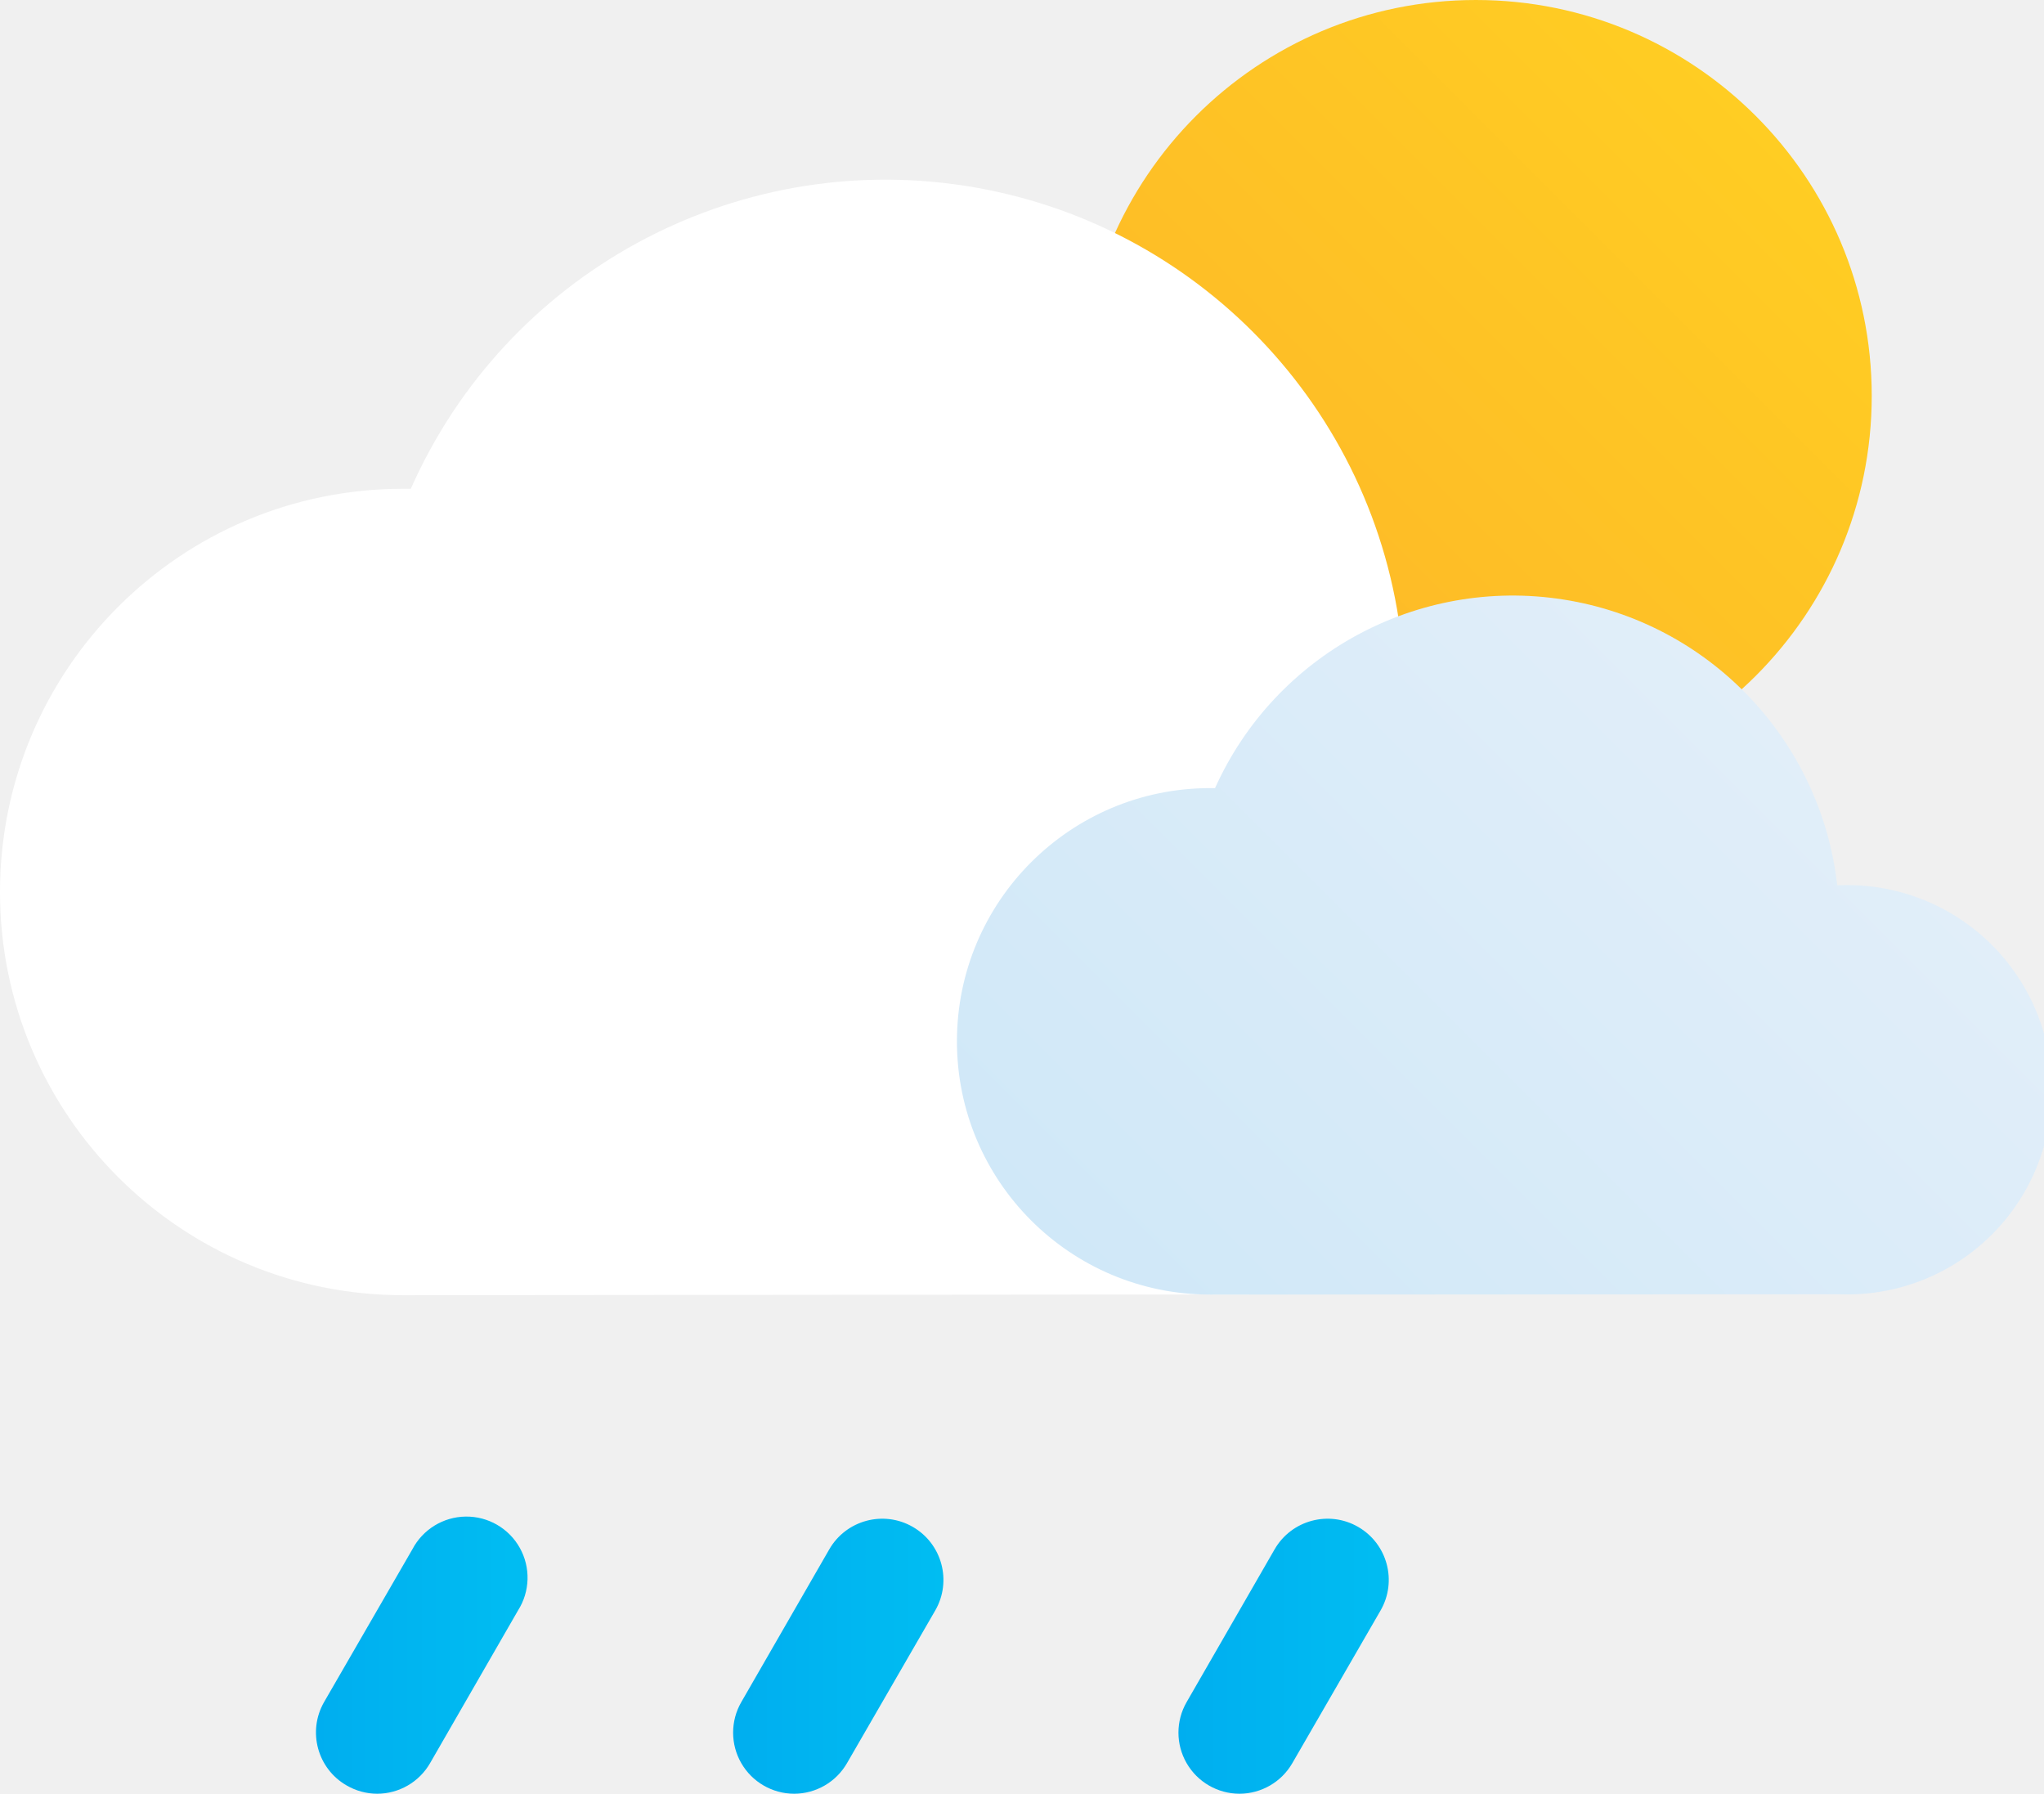
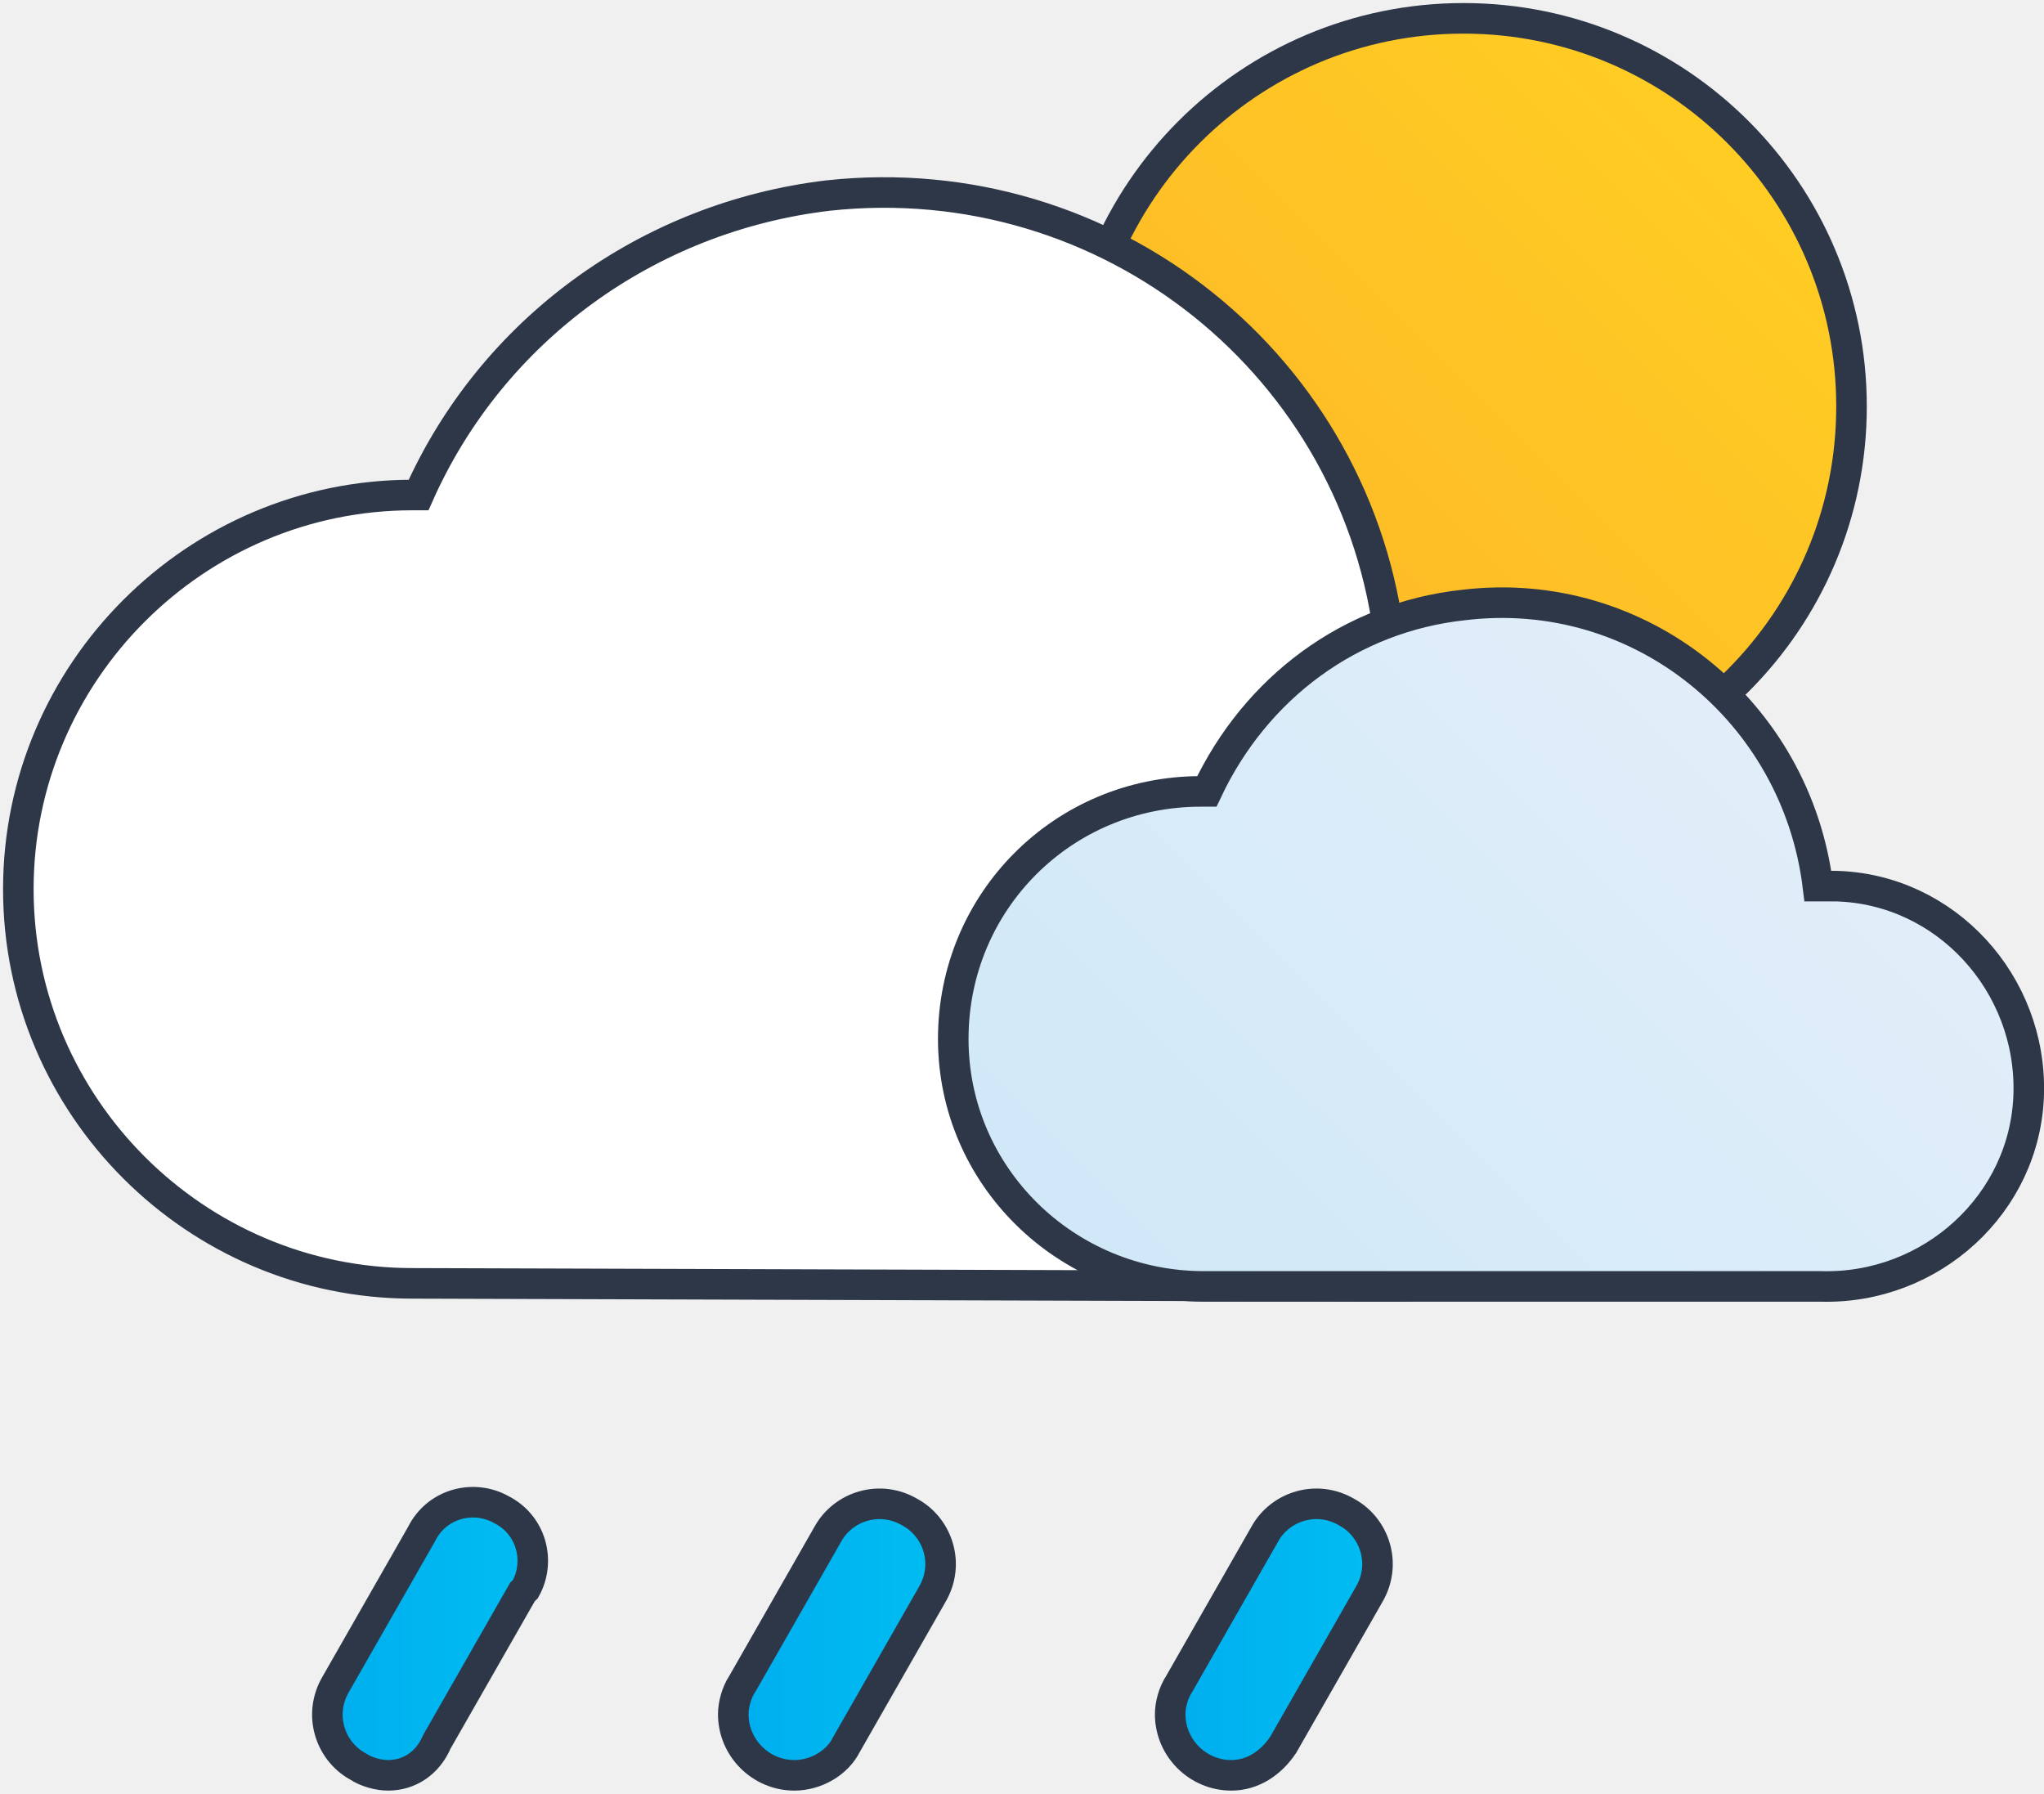
- <svg xmlns="http://www.w3.org/2000/svg" xmlns:xlink="http://www.w3.org/1999/xlink" viewBox="0 0 66.92 58.72">
-   <defs>
-     <style>.cls-1{fill:url(#New_Gradient_Swatch_1);}.cls-2{fill:#fff;}.cls-3{fill:url(#New_Gradient_Swatch_copy_2);}.cls-4{fill:url(#New_Gradient_Swatch_copy);}.cls-5{fill:url(#New_Gradient_Swatch_copy-2);}.cls-6{fill:url(#New_Gradient_Swatch_copy-3);}</style>
-     <linearGradient id="New_Gradient_Swatch_1" x1="39.16" y1="22.13" x2="57.49" y2="3.8" gradientUnits="userSpaceOnUse">
-       <stop offset="0" stop-color="#fdb728" />
-       <stop offset="1" stop-color="#ffcd23" />
-     </linearGradient>
-     <linearGradient id="New_Gradient_Swatch_copy_2" x1="38.75" y1="44.93" x2="59.07" y2="24.6" gradientUnits="userSpaceOnUse">
-       <stop offset="0" stop-color="#d0e8f8" />
-       <stop offset="1" stop-color="#e1eef9" />
-     </linearGradient>
-     <linearGradient id="New_Gradient_Swatch_copy" x1="10.36" y1="54.22" x2="17.24" y2="54.22" gradientUnits="userSpaceOnUse">
-       <stop offset="0" stop-color="#00aeef" />
-       <stop offset="1" stop-color="#00bdf2" />
-     </linearGradient>
-     <linearGradient id="New_Gradient_Swatch_copy-2" x1="23.97" y1="54.22" x2="30.86" y2="54.22" xlink:href="#New_Gradient_Swatch_copy" />
-     <linearGradient id="New_Gradient_Swatch_copy-3" x1="38.58" y1="54.22" x2="45.47" y2="54.22" xlink:href="#New_Gradient_Swatch_copy" />
-   </defs>
-   <g id="Lager_2" data-name="Lager 2">
+ <svg xmlns="http://www.w3.org/2000/svg" version="1.1" id="Lager_1" x="0px" y="0px" viewBox="0 0 66.9 58.7" style="enable-background:new 0 0 66.9 58.7;" xml:space="preserve">
+   <style type="text/css">
+ 	.st0{fill:url(#SVGID_1_);stroke:#2D3748;stroke-miterlimit:10;}
+ 	.st1{fill:#FFFFFF;stroke:#2D3748;stroke-miterlimit:10;}
+ 	.st2{fill:url(#SVGID_2_);stroke:#2D3748;stroke-miterlimit:10;}
+ 	.st3{fill:url(#SVGID_3_);stroke:#2D3748;stroke-miterlimit:10;}
+ 	.st4{fill:url(#SVGID_4_);stroke:#2D3748;stroke-miterlimit:10;}
+ 	.st5{fill:url(#SVGID_5_);stroke:#2D3748;stroke-miterlimit:10;}
+ </style>
+   <g id="Lager_2_1_">
    <g id="Icons">
-       <g id="Scattered_Showers" data-name="Scattered Showers">
-         <circle class="cls-1" cx="48.32" cy="12.96" r="12.96" />
-         <path class="cls-2" d="M46,42.37A10.67,10.67,0,1,0,46,21h-.11A17,17,0,0,0,13.45,16H13.2a13.2,13.2,0,0,0,0,26.4" />
-         <path class="cls-3" d="M60.22,42.37a6.7,6.7,0,1,0,0-13.39h-.07A10.69,10.69,0,0,0,39.78,25.8h-.16a8.29,8.29,0,1,0,0,16.58" />
-         <path class="cls-4" d="M12.35,58.72a2,2,0,0,1-1-.27,2,2,0,0,1-.74-2.73l2.89-5a2,2,0,1,1,3.46,2l-2.88,5A2,2,0,0,1,12.35,58.72Z" />
-         <path class="cls-5" d="M26,58.72a2,2,0,0,1-1.73-3l2.88-5a2,2,0,1,1,3.47,2l-2.89,5A2,2,0,0,1,26,58.72Z" />
-         <path class="cls-6" d="M40.58,58.72a2,2,0,0,1-1.73-3l2.88-5a2,2,0,1,1,3.47,2l-2.89,5A2,2,0,0,1,40.58,58.72Z" />
+       <g id="Scattered_Showers">
+         <linearGradient id="SVGID_1_" gradientUnits="userSpaceOnUse" x1="38.905" y1="37.719" x2="56.835" y2="55.648" gradientTransform="matrix(1 0 0 -1 0 60)">
+           <stop offset="0" style="stop-color:#FDB728" />
+           <stop offset="1" style="stop-color:#FFCD23" />
+         </linearGradient>
+         <circle class="st0" cx="47.9" cy="13.3" r="12.7" />
+         <path class="st1" d="M45.6,42.1c5.8,0,10.5-4.7,10.5-10.5s-4.7-10.5-10.5-10.5h-0.1c-1-9.1-9.2-15.7-18.4-14.7     c-5.9,0.7-11,4.4-13.4,9.8h-0.2c-7.1,0-12.9,5.8-12.9,12.9s5.8,12.9,12.9,12.9L45.6,42.1z" />
+         <linearGradient id="SVGID_2_" gradientUnits="userSpaceOnUse" x1="38.565" y1="15.337" x2="58.446" y2="35.228" gradientTransform="matrix(1 0 0 -1 0 60)">
+           <stop offset="0" style="stop-color:#D0E8F8" />
+           <stop offset="1" style="stop-color:#E1EEF9" />
+         </linearGradient>
+         <path class="st2" d="M39.4,42.1l20.2,0c3.6,0.1,6.7-2.7,6.8-6.3c0.1-3.6-2.7-6.7-6.3-6.8c-0.2,0-0.3,0-0.5,0h-0.1     c-0.7-5.7-5.8-9.9-11.6-9.2c-3.7,0.4-6.8,2.7-8.4,6.1h-0.2c-4.5,0-8.1,3.6-8.1,8.1C31.2,38.5,34.9,42.1,39.4,42.1     C39.4,42.1,39.4,42.1,39.4,42.1" />
+         <linearGradient id="SVGID_3_" gradientUnits="userSpaceOnUse" x1="10.736" y1="6.356" x2="17.466" y2="6.356" gradientTransform="matrix(1 0 0 -1 0 60)">
+           <stop offset="0" style="stop-color:#00AEEF" />
+           <stop offset="1" style="stop-color:#00BDF2" />
+         </linearGradient>
+         <path class="st3" d="M12.7,58.1c-0.3,0-0.7-0.1-1-0.3c-0.9-0.5-1.3-1.7-0.7-2.7c0,0,0,0,0,0l2.8-4.9c0.5-1,1.7-1.3,2.6-0.8     c1,0.5,1.3,1.7,0.8,2.6c0,0-0.1,0.1-0.1,0.1l-2.8,4.9C14,57.7,13.4,58.1,12.7,58.1z" />
+         <linearGradient id="SVGID_4_" gradientUnits="userSpaceOnUse" x1="24.05" y1="6.322" x2="30.786" y2="6.322" gradientTransform="matrix(1 0 0 -1 0 60)">
+           <stop offset="0" style="stop-color:#00AEEF" />
+           <stop offset="1" style="stop-color:#00BDF2" />
+         </linearGradient>
+         <path class="st4" d="M26,58.1c-1.1,0-2-0.9-2-2c0-0.3,0.1-0.7,0.3-1l2.8-4.9c0.5-0.9,1.7-1.3,2.7-0.7c0.9,0.5,1.3,1.7,0.7,2.7     l-2.8,4.9C27.4,57.7,26.7,58.1,26,58.1z" />
+         <linearGradient id="SVGID_5_" gradientUnits="userSpaceOnUse" x1="38.344" y1="6.322" x2="45.08" y2="6.322" gradientTransform="matrix(1 0 0 -1 0 60)">
+           <stop offset="0" style="stop-color:#00AEEF" />
+           <stop offset="1" style="stop-color:#00BDF2" />
+         </linearGradient>
+         <path class="st5" d="M40.3,58.1c-1.1,0-2-0.9-2-2c0-0.3,0.1-0.7,0.3-1l2.8-4.9c0.5-0.9,1.7-1.3,2.7-0.7c0.9,0.5,1.3,1.7,0.7,2.7     l0,0L42,57.1C41.6,57.7,41,58.1,40.3,58.1z" />
      </g>
    </g>
  </g>
</svg>
